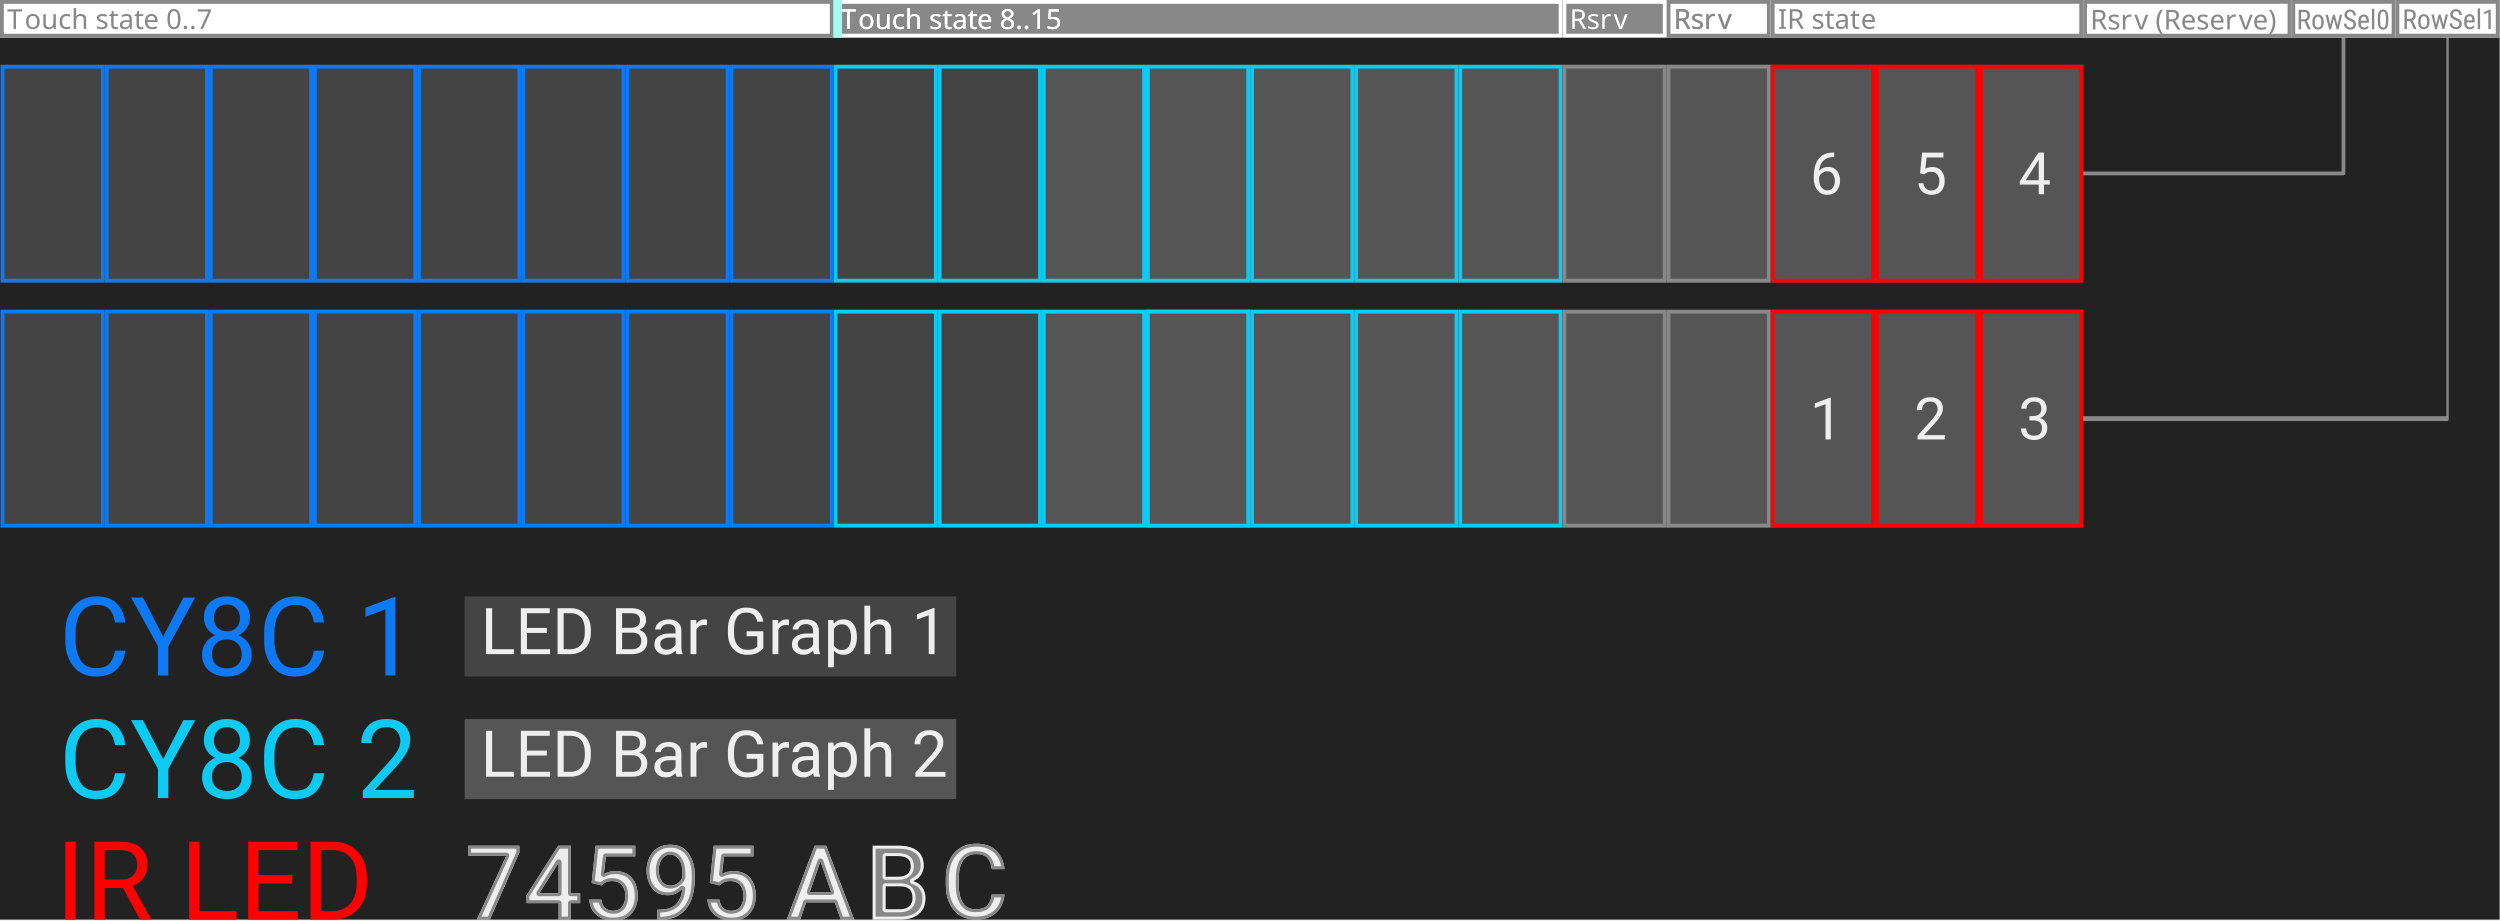
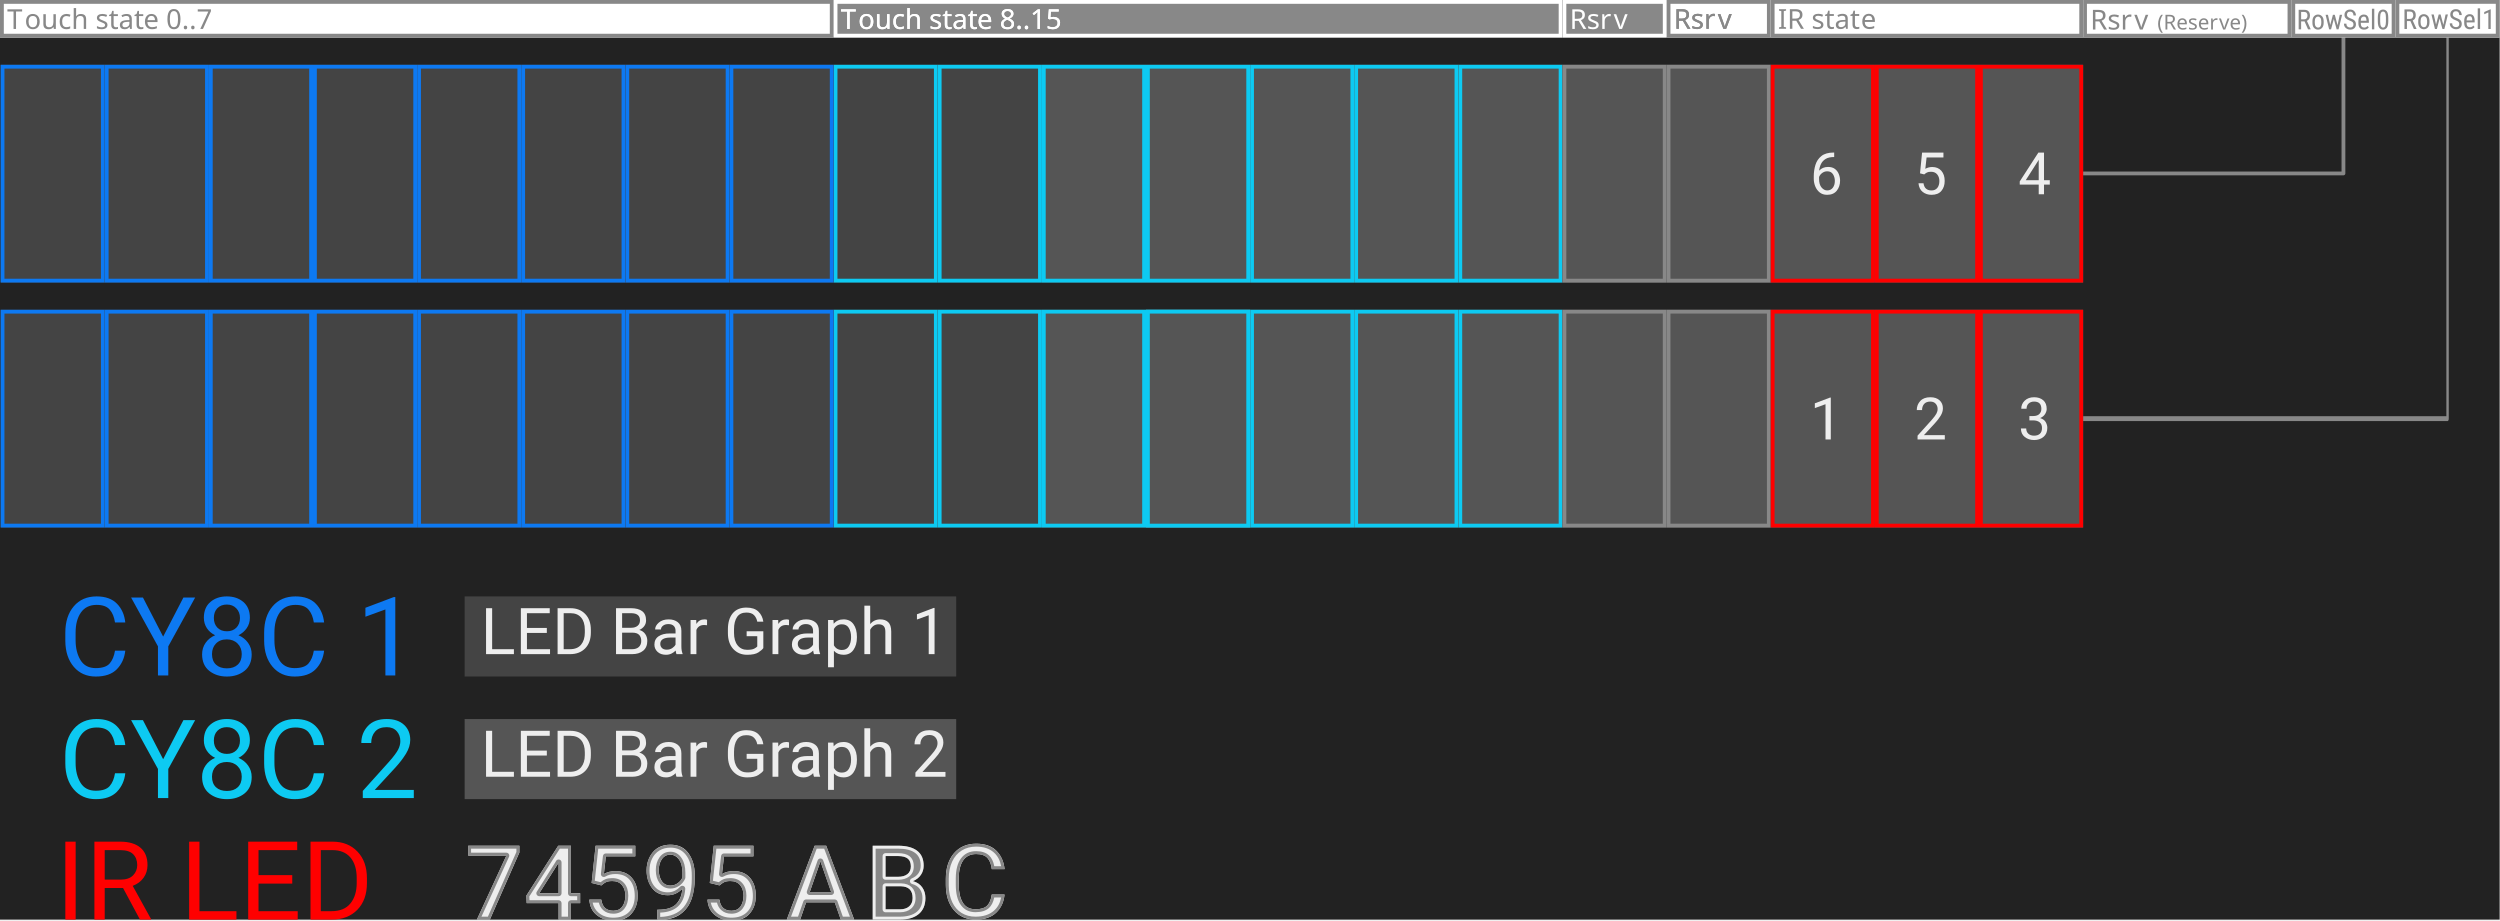
<svg xmlns="http://www.w3.org/2000/svg" width="100%" height="100%" viewBox="0 0 1967 724" version="1.1" xml:space="preserve" style="fill-rule:evenodd;clip-rule:evenodd;stroke-linecap:round;stroke-linejoin:round;stroke-miterlimit:1.5;">
  <g id="Artboard1" transform="matrix(5.463063,0,0,0.927623,0,0)">
    <rect x="0" y="0" width="360" height="780" style="fill:rgb(34,34,34);" />
    <clipPath id="_clip1">
      <rect x="0" y="0" width="360" height="780" />
    </clipPath>
    <g clip-path="url(#_clip1)">
      <g transform="matrix(0.183196,0,0,1.078896,-0,0)">
        <path d="M1842.324,29.543L1842.324,136.332L1637.677,136.332" style="fill:none;stroke:rgb(136,136,136);stroke-width:3px;" />
      </g>
      <g transform="matrix(0.256474,0,0,3.026634,-120.0061,-57.54273)">
        <path d="M1842.324,29.543L1842.324,136.332L1637.677,136.332" style="fill:none;stroke:rgb(136,136,136);stroke-width:1.35px;" />
      </g>
      <g transform="matrix(0.468631,0,0,5.771615,103.659,-476.0279)">
        <rect x="35" y="128" width="32" height="32" style="fill:rgb(68,68,68);" />
        <path d="M67,128L67,160L35,160L35,128L67,128ZM65.828,128.56L36.172,128.56L36.172,159.44L65.828,159.44L65.828,128.56Z" style="fill:rgb(13,202,242);" />
      </g>
      <g transform="matrix(0.468631,0,0,5.771615,253.6208,-476.0279)">
        <rect x="35" y="128" width="32" height="32" style="fill:rgb(85,85,85);" />
        <path d="M67,128L67,160L35,160L35,128L67,128ZM65.828,128.56L36.172,128.56L36.172,159.44L65.828,159.44L65.828,128.56Z" style="fill:rgb(255,0,0);" />
      </g>
      <g transform="matrix(0.468631,0,0,5.771615,103.659,-683.806)">
        <rect x="35" y="128" width="32" height="32" style="fill:rgb(68,68,68);" />
        <path d="M67,128L67,160L35,160L35,128L67,128ZM65.828,128.56L36.172,128.56L36.172,159.44L65.828,159.44L65.828,128.56Z" style="fill:rgb(13,202,242);" />
      </g>
      <g transform="matrix(0.468631,0,0,5.771615,253.6208,-683.806)">
        <rect x="35" y="128" width="32" height="32" style="fill:rgb(85,85,85);" />
        <path d="M67,128L67,160L35,160L35,128L67,128ZM65.828,128.56L36.172,128.56L36.172,159.44L65.828,159.44L65.828,128.56Z" style="fill:rgb(255,0,0);" />
      </g>
      <g transform="matrix(0.468631,0,0,5.771615,-16.31048,-476.0279)">
        <rect x="35" y="128" width="32" height="32" style="fill:rgb(68,68,68);" />
        <path d="M67,128L67,160L35,160L35,128L67,128ZM65.828,128.56L36.172,128.56L36.172,159.44L65.828,159.44L65.828,128.56Z" style="fill:rgb(13,121,242);" />
      </g>
      <g transform="matrix(0.468631,0,0,5.771615,133.6514,-476.0279)">
        <rect x="35" y="128" width="32" height="32" style="fill:rgb(85,85,85);" />
        <path d="M67,128L67,160L35,160L35,128L67,128ZM65.828,128.56L36.172,128.56L36.172,159.44L65.828,159.44L65.828,128.56Z" style="fill:rgb(13,202,242);" />
      </g>
      <g transform="matrix(0.468631,0,0,5.771615,-16.31048,-683.806)">
        <rect x="35" y="128" width="32" height="32" style="fill:rgb(68,68,68);" />
        <path d="M67,128L67,160L35,160L35,128L67,128ZM65.828,128.56L36.172,128.56L36.172,159.44L65.828,159.44L65.828,128.56Z" style="fill:rgb(13,121,242);" />
      </g>
      <g transform="matrix(0.468631,0,0,5.771615,133.6514,-683.806)">
        <rect x="35" y="128" width="32" height="32" style="fill:rgb(85,85,85);" />
        <path d="M67,128L67,160L35,160L35,128L67,128ZM65.828,128.56L36.172,128.56L36.172,159.44L65.828,159.44L65.828,128.56Z" style="fill:rgb(13,202,242);" />
      </g>
      <g transform="matrix(0.468631,0,0,5.771615,43.67426,-476.0279)">
        <rect x="35" y="128" width="32" height="32" style="fill:rgb(68,68,68);" />
        <path d="M67,128L67,160L35,160L35,128L67,128ZM65.828,128.56L36.172,128.56L36.172,159.44L65.828,159.44L65.828,128.56Z" style="fill:rgb(13,121,242);" />
      </g>
      <g transform="matrix(0.468631,0,0,5.771615,193.6361,-476.0279)">
        <rect x="35" y="128" width="32" height="32" style="fill:rgb(85,85,85);" />
        <path d="M67,128L67,160L35,160L35,128L67,128ZM65.828,128.56L36.172,128.56L36.172,159.44L65.828,159.44L65.828,128.56Z" style="fill:rgb(13,202,242);" />
      </g>
      <g transform="matrix(0.468631,0,0,5.771615,43.67426,-683.806)">
        <rect x="35" y="128" width="32" height="32" style="fill:rgb(68,68,68);" />
        <path d="M67,128L67,160L35,160L35,128L67,128ZM65.828,128.56L36.172,128.56L36.172,159.44L65.828,159.44L65.828,128.56Z" style="fill:rgb(13,121,242);" />
      </g>
      <g transform="matrix(0.468631,0,0,5.771615,193.6361,-683.806)">
        <rect x="35" y="128" width="32" height="32" style="fill:rgb(85,85,85);" />
        <path d="M67,128L67,160L35,160L35,128L67,128ZM65.828,128.56L36.172,128.56L36.172,159.44L65.828,159.44L65.828,128.56Z" style="fill:rgb(13,202,242);" />
      </g>
      <g transform="matrix(0.468631,0,0,5.771615,13.68189,-476.0279)">
        <rect x="35" y="128" width="32" height="32" style="fill:rgb(68,68,68);" />
        <path d="M67,128L67,160L35,160L35,128L67,128ZM65.828,128.56L36.172,128.56L36.172,159.44L65.828,159.44L65.828,128.56Z" style="fill:rgb(13,121,242);" />
      </g>
      <g transform="matrix(0.468631,0,0,5.771615,163.6437,-476.0279)">
        <rect x="35" y="128" width="32" height="32" style="fill:rgb(85,85,85);" />
        <path d="M67,128L67,160L35,160L35,128L67,128ZM65.828,128.56L36.172,128.56L36.172,159.44L65.828,159.44L65.828,128.56Z" style="fill:rgb(13,202,242);" />
      </g>
      <g transform="matrix(0.468631,0,0,5.771615,13.68189,-683.806)">
        <rect x="35" y="128" width="32" height="32" style="fill:rgb(68,68,68);" />
        <path d="M67,128L67,160L35,160L35,128L67,128ZM65.828,128.56L36.172,128.56L36.172,159.44L65.828,159.44L65.828,128.56Z" style="fill:rgb(13,121,242);" />
      </g>
      <g transform="matrix(0.468631,0,0,5.771615,163.6437,-683.806)">
        <rect x="35" y="128" width="32" height="32" style="fill:rgb(85,85,85);" />
        <path d="M67,128L67,160L35,160L35,128L67,128ZM65.828,128.56L36.172,128.56L36.172,159.44L65.828,159.44L65.828,128.56Z" style="fill:rgb(13,202,242);" />
      </g>
      <g transform="matrix(0.468631,0,0,5.771615,73.66662,-476.0279)">
        <rect x="35" y="128" width="32" height="32" style="fill:rgb(68,68,68);" />
        <path d="M67,128L67,160L35,160L35,128L67,128ZM65.828,128.56L36.172,128.56L36.172,159.44L65.828,159.44L65.828,128.56Z" style="fill:rgb(13,121,242);" />
      </g>
      <g transform="matrix(0.468631,0,0,5.771615,223.6285,-476.0279)">
        <rect x="35" y="128" width="32" height="32" style="fill:rgb(85,85,85);" />
        <path d="M67,128L67,160L35,160L35,128L67,128ZM65.828,128.56L36.172,128.56L36.172,159.44L65.828,159.44L65.828,128.56Z" style="fill:rgb(136,136,136);" />
      </g>
      <g transform="matrix(0.468631,0,0,5.771615,73.66662,-683.806)">
        <rect x="35" y="128" width="32" height="32" style="fill:rgb(68,68,68);" />
        <path d="M67,128L67,160L35,160L35,128L67,128ZM65.828,128.56L36.172,128.56L36.172,159.44L65.828,159.44L65.828,128.56Z" style="fill:rgb(13,121,242);" />
      </g>
      <g transform="matrix(0.468631,0,0,5.771615,223.6285,-683.806)">
        <rect x="35" y="128" width="32" height="32" style="fill:rgb(85,85,85);" />
        <path d="M67,128L67,160L35,160L35,128L67,128ZM65.828,128.56L36.172,128.56L36.172,159.44L65.828,159.44L65.828,128.56Z" style="fill:rgb(136,136,136);" />
      </g>
      <g transform="matrix(0.468631,0,0,5.771615,118.6552,-476.0279)">
        <rect x="35" y="128" width="32" height="32" style="fill:rgb(68,68,68);" />
        <path d="M67,128L67,160L35,160L35,128L67,128ZM65.828,128.56L36.172,128.56L36.172,159.44L65.828,159.44L65.828,128.56Z" style="fill:rgb(13,202,242);" />
      </g>
      <g transform="matrix(0.468631,0,0,5.771615,268.617,-476.0279)">
        <rect x="35" y="128" width="32" height="32" style="fill:rgb(85,85,85);" />
        <path d="M67,128L67,160L35,160L35,128L67,128ZM65.828,128.56L36.172,128.56L36.172,159.44L65.828,159.44L65.828,128.56Z" style="fill:rgb(255,0,0);" />
      </g>
      <g transform="matrix(0.468631,0,0,5.771615,118.6552,-683.806)">
        <rect x="35" y="128" width="32" height="32" style="fill:rgb(68,68,68);" />
        <path d="M67,128L67,160L35,160L35,128L67,128ZM65.828,128.56L36.172,128.56L36.172,159.44L65.828,159.44L65.828,128.56Z" style="fill:rgb(13,202,242);" />
      </g>
      <g transform="matrix(0.468631,0,0,5.771615,268.617,-683.806)">
        <rect x="35" y="128" width="32" height="32" style="fill:rgb(85,85,85);" />
        <path d="M67,128L67,160L35,160L35,128L67,128ZM65.828,128.56L36.172,128.56L36.172,159.44L65.828,159.44L65.828,128.56Z" style="fill:rgb(255,0,0);" />
      </g>
      <g transform="matrix(0.468631,0,0,5.771615,-1.314294,-476.0279)">
        <rect x="35" y="128" width="32" height="32" style="fill:rgb(68,68,68);" />
        <path d="M67,128L67,160L35,160L35,128L67,128ZM65.828,128.56L36.172,128.56L36.172,159.44L65.828,159.44L65.828,128.56Z" style="fill:rgb(13,121,242);" />
      </g>
      <g transform="matrix(0.468631,0,0,5.771615,148.6475,-476.0279)">
        <rect x="35" y="128" width="32" height="32" style="fill:rgb(85,85,85);" />
        <path d="M67,128L67,160L35,160L35,128L67,128ZM65.828,128.56L36.172,128.56L36.172,159.44L65.828,159.44L65.828,128.56Z" style="fill:rgb(13,202,242);" />
      </g>
      <g transform="matrix(0.468631,0,0,5.771615,-1.314294,-683.806)">
        <rect x="35" y="128" width="32" height="32" style="fill:rgb(68,68,68);" />
        <path d="M67,128L67,160L35,160L35,128L67,128ZM65.828,128.56L36.172,128.56L36.172,159.44L65.828,159.44L65.828,128.56Z" style="fill:rgb(13,121,242);" />
      </g>
      <g transform="matrix(0.468631,0,0,5.771615,148.6475,-683.806)">
        <rect x="35" y="128" width="32" height="32" style="fill:rgb(85,85,85);" />
        <path d="M67,128L67,160L35,160L35,128L67,128ZM65.828,128.56L36.172,128.56L36.172,159.44L65.828,159.44L65.828,128.56Z" style="fill:rgb(13,202,242);" />
      </g>
      <g transform="matrix(0.468631,0,0,5.771615,58.67044,-476.0279)">
        <rect x="35" y="128" width="32" height="32" style="fill:rgb(68,68,68);" />
        <path d="M67,128L67,160L35,160L35,128L67,128ZM65.828,128.56L36.172,128.56L36.172,159.44L65.828,159.44L65.828,128.56Z" style="fill:rgb(13,121,242);" />
      </g>
      <g transform="matrix(0.468631,0,0,5.771615,208.6323,-476.0279)">
        <rect x="35" y="128" width="32" height="32" style="fill:rgb(85,85,85);" />
        <path d="M67,128L67,160L35,160L35,128L67,128ZM65.828,128.56L36.172,128.56L36.172,159.44L65.828,159.44L65.828,128.56Z" style="fill:rgb(136,136,136);" />
      </g>
      <g transform="matrix(0.468631,0,0,5.771615,148.6475,-476.0279)">
        <rect x="35" y="128" width="32" height="32" style="fill:rgb(85,85,85);" />
        <path d="M67,128L67,160L35,160L35,128L67,128ZM65.828,128.56L36.172,128.56L36.172,159.44L65.828,159.44L65.828,128.56Z" style="fill:rgb(13,202,242);" />
      </g>
      <g transform="matrix(0.468631,0,0,5.771615,58.67044,-683.806)">
        <rect x="35" y="128" width="32" height="32" style="fill:rgb(68,68,68);" />
        <path d="M67,128L67,160L35,160L35,128L67,128ZM65.828,128.56L36.172,128.56L36.172,159.44L65.828,159.44L65.828,128.56Z" style="fill:rgb(13,121,242);" />
      </g>
      <g transform="matrix(0.468631,0,0,5.771615,208.6323,-683.806)">
        <rect x="35" y="128" width="32" height="32" style="fill:rgb(85,85,85);" />
        <path d="M67,128L67,160L35,160L35,128L67,128ZM65.828,128.56L36.172,128.56L36.172,159.44L65.828,159.44L65.828,128.56Z" style="fill:rgb(136,136,136);" />
      </g>
      <g transform="matrix(0.468631,0,0,5.771615,28.67807,-476.0279)">
        <rect x="35" y="128" width="32" height="32" style="fill:rgb(68,68,68);" />
        <path d="M67,128L67,160L35,160L35,128L67,128ZM65.828,128.56L36.172,128.56L36.172,159.44L65.828,159.44L65.828,128.56Z" style="fill:rgb(13,121,242);" />
      </g>
      <g transform="matrix(0.468631,0,0,5.771615,178.6399,-476.0279)">
        <rect x="35" y="128" width="32" height="32" style="fill:rgb(85,85,85);" />
        <path d="M67,128L67,160L35,160L35,128L67,128ZM65.828,128.56L36.172,128.56L36.172,159.44L65.828,159.44L65.828,128.56Z" style="fill:rgb(13,202,242);" />
      </g>
      <g transform="matrix(0.468631,0,0,5.771615,28.67807,-683.806)">
        <rect x="35" y="128" width="32" height="32" style="fill:rgb(68,68,68);" />
        <path d="M67,128L67,160L35,160L35,128L67,128ZM65.828,128.56L36.172,128.56L36.172,159.44L65.828,159.44L65.828,128.56Z" style="fill:rgb(13,121,242);" />
      </g>
      <g transform="matrix(0.468631,0,0,5.771615,178.6399,-683.806)">
        <rect x="35" y="128" width="32" height="32" style="fill:rgb(85,85,85);" />
        <path d="M67,128L67,160L35,160L35,128L67,128ZM65.828,128.56L36.172,128.56L36.172,159.44L65.828,159.44L65.828,128.56Z" style="fill:rgb(13,202,242);" />
      </g>
      <g transform="matrix(0.468631,0,0,5.771615,88.66281,-476.0279)">
        <rect x="35" y="128" width="32" height="32" style="fill:rgb(68,68,68);" />
        <path d="M67,128L67,160L35,160L35,128L67,128ZM65.828,128.56L36.172,128.56L36.172,159.44L65.828,159.44L65.828,128.56Z" style="fill:rgb(13,121,242);" />
      </g>
      <g transform="matrix(0.468631,0,0,5.771615,238.6246,-476.0279)">
        <rect x="35" y="128" width="32" height="32" style="fill:rgb(85,85,85);" />
        <path d="M67,128L67,160L35,160L35,128L67,128ZM65.828,128.56L36.172,128.56L36.172,159.44L65.828,159.44L65.828,128.56Z" style="fill:rgb(255,0,0);" />
      </g>
      <g transform="matrix(0.468631,0,0,5.771615,88.66281,-683.806)">
        <rect x="35" y="128" width="32" height="32" style="fill:rgb(68,68,68);" />
        <path d="M67,128L67,160L35,160L35,128L67,128ZM65.828,128.56L36.172,128.56L36.172,159.44L65.828,159.44L65.828,128.56Z" style="fill:rgb(13,121,242);" />
      </g>
      <g transform="matrix(0.468631,0,0,5.771615,238.6246,-683.806)">
        <rect x="35" y="128" width="32" height="32" style="fill:rgb(85,85,85);" />
        <path d="M67,128L67,160L35,160L35,128L67,128ZM65.828,128.56L36.172,128.56L36.172,159.44L65.828,159.44L65.828,128.56Z" style="fill:rgb(255,0,0);" />
      </g>
      <g transform="matrix(0.234315,0,0,1.379956,131.4217,82.54874)">
        <g transform="matrix(36,0,0,36,571.829,210.2929)">
                </g>
        <text x="551.614px" y="210.293px" style="font-family:'Roboto-Regular', 'Roboto';font-size:36px;fill:rgb(238,238,238);">1</text>
      </g>
      <g transform="matrix(0.234315,0,0,1.379956,131.4217,-125.4477)">
        <g transform="matrix(36,0,0,36,571.829,210.2929)">
                </g>
        <text x="551.614px" y="210.293px" style="font-family:'Roboto-Regular', 'Roboto';font-size:36px;fill:rgb(238,238,238);">6</text>
      </g>
      <g transform="matrix(0.234315,0,0,1.379956,146.4179,82.54874)">
        <g transform="matrix(36,0,0,36,571.829,210.2929)">
                </g>
        <text x="551.614px" y="210.293px" style="font-family:'Roboto-Regular', 'Roboto';font-size:36px;fill:rgb(238,238,238);">2</text>
      </g>
      <g transform="matrix(0.234315,0,0,1.379956,146.4179,-125.4477)">
        <g transform="matrix(36,0,0,36,571.829,210.2929)">
                </g>
        <text x="551.614px" y="210.293px" style="font-family:'Roboto-Regular', 'Roboto';font-size:36px;fill:rgb(238,238,238);">5</text>
      </g>
      <g transform="matrix(0.234315,0,0,1.379956,161.4141,-125.4477)">
        <g transform="matrix(36,0,0,36,571.829,210.2929)">
                </g>
        <text x="551.614px" y="210.293px" style="font-family:'Roboto-Regular', 'Roboto';font-size:36px;fill:rgb(238,238,238);">4</text>
      </g>
      <g transform="matrix(0.234315,0,0,1.379956,161.4141,82.54874)">
        <g transform="matrix(36,0,0,36,571.829,210.2929)">
                </g>
        <text x="551.614px" y="210.293px" style="font-family:'Roboto-Regular', 'Roboto';font-size:36px;fill:rgb(238,238,238);">3</text>
      </g>
      <g transform="matrix(0.438612,0,0,2.583126,-9.597562,-143.7294)">
        <g transform="matrix(36,0,0,36,159.0505,277.4304)">
                </g>
        <text x="41.224px" y="277.43px" style="font-family:'Roboto-Regular', 'Roboto';font-size:36px;fill:rgb(13,121,242);">CY8C 1</text>
      </g>
      <g transform="matrix(0.1489,0,0,0.919466,-2.916626,-53.84473)">
        <rect x="469" y="608.758" width="475.45" height="73.878" style="fill:rgb(68,68,68);" />
      </g>
      <g transform="matrix(0.094489,0,0,0.556476,22.55653,174.9699)">
        <g transform="matrix(98.50371,0,0,98.50371,1205.891,682.6361)">
                </g>
        <text x="494px" y="682.636px" style="font-family:'Roboto-Regular', 'Roboto';font-size:98.504px;fill:rgb(238,238,238);">LED Bar Gr<tspan x="963.095px " y="682.636px ">a</tspan>ph 1</text>
      </g>
      <g transform="matrix(0.1489,0,0,0.919466,-2.916626,50.1553)">
        <rect x="469" y="608.758" width="475.45" height="73.878" style="fill:rgb(85,85,85);" />
      </g>
      <g transform="matrix(0.094489,0,0,0.556476,22.55653,278.9699)">
        <g transform="matrix(98.50371,0,0,98.50371,1205.891,682.6361)">
                </g>
        <text x="494px" y="682.636px" style="font-family:'Roboto-Regular', 'Roboto';font-size:98.504px;fill:rgb(238,238,238);">LED Bar Gr<tspan x="963.095px " y="682.636px ">a</tspan>ph 2</text>
      </g>
      <g transform="matrix(0.438612,0,0,2.583126,-9.597562,-39.72941)">
        <g transform="matrix(36,0,0,36,159.0505,277.4304)">
                </g>
        <text x="41.224px" y="277.43px" style="font-family:'Roboto-Regular', 'Roboto';font-size:36px;fill:rgb(13,202,242);">CY8C 2</text>
      </g>
      <g transform="matrix(0.438612,0,0,2.583126,-10.08329,63.36249)">
        <g transform="matrix(36,0,0,36,145.5329,277.4304)">
                </g>
        <text x="41.224px" y="277.43px" style="font-family:'Roboto-Regular', 'Roboto';font-size:36px;fill:rgb(255,0,0);">IR LED</text>
      </g>
      <g transform="matrix(1.45778,0,0,1.078896,-0,0)">
        <rect x="0" y="0" width="82.359" height="29.543" style="fill:white;" />
        <path d="M82.359,0L82.359,29.543L0,29.543L0,0L82.359,0ZM81.982,2.998L0.377,2.998L0.377,26.546L81.982,26.546L81.982,2.998Z" style="fill:rgb(136,136,136);" />
      </g>
      <g transform="matrix(1.274584,0,0,1.078896,120.0611,0)">
        <rect x="0" y="0" width="82.359" height="29.543" style="fill:rgb(136,136,136);" />
        <path d="M82.359,0L82.359,29.543L0,29.543L0,0L82.359,0ZM81.928,2.998L0.431,2.998L0.431,26.546L81.928,26.546L81.928,2.998Z" style="fill:white;" />
      </g>
      <g transform="matrix(0.182083,0,0,1.078896,240.0305,0)">
        <rect x="0" y="0" width="82.359" height="29.543" style="fill:white;" />
        <path d="M82.359,0L82.359,29.543L0,29.543L0,0L82.359,0ZM79.343,2.998L3.016,2.998L3.016,26.546L79.343,26.546L79.343,2.998Z" style="fill:rgb(136,136,136);" />
      </g>
      <g transform="matrix(0.182083,0,0,1.078896,225.0343,0)">
        <rect x="0" y="0" width="82.359" height="29.543" style="fill:rgb(136,136,136);" />
        <path d="M82.359,0L82.359,29.543L0,29.543L0,0L82.359,0ZM79.343,2.998L3.016,2.998L3.016,26.546L79.343,26.546L79.343,2.998Z" style="fill:white;" />
      </g>
      <g transform="matrix(0.364167,0,0,1.078896,300.0153,0)">
        <rect x="0" y="0" width="82.359" height="29.543" style="fill:white;" />
        <path d="M82.359,0L82.359,29.543L0,29.543L0,0L82.359,0ZM80.851,2.998L1.508,2.998L1.508,26.546L80.851,26.546L80.851,2.998Z" style="fill:rgb(136,136,136);" />
      </g>
      <g transform="matrix(0.182083,0,0,1.078896,330.0076,0)">
        <rect x="0" y="0" width="82.359" height="29.543" style="fill:white;" />
        <path d="M82.359,0L82.359,29.543L0,29.543L0,0L82.359,0ZM79.343,2.998L3.016,2.998L3.016,26.546L79.343,26.546L79.343,2.998Z" style="fill:rgb(136,136,136);" />
      </g>
      <g transform="matrix(0.54625,0,0,1.078896,255.0267,0)">
        <rect x="0" y="0" width="82.359" height="29.543" style="fill:white;" />
        <path d="M82.359,0L82.359,29.543L0,29.543L0,0L82.359,0ZM81.354,2.998L1.005,2.998L1.005,26.546L81.354,26.546L81.354,2.998Z" style="fill:rgb(136,136,136);" />
      </g>
      <g transform="matrix(0.182083,0,0,1.078896,345.0038,0)">
        <rect x="0" y="0" width="82.359" height="29.543" style="fill:white;" />
        <path d="M82.359,0L82.359,29.543L0,29.543L0,0L82.359,0ZM79.343,2.998L3.016,2.998L3.016,26.546L79.343,26.546L79.343,2.998Z" style="fill:rgb(136,136,136);" />
      </g>
      <g transform="matrix(0.183047,0,0,1.078024,0,0)">
        <g transform="matrix(81.76922,0,0,81.76922,672.729,723.5461)">
                </g>
        <text x="365.575px" y="723.546px" style="font-family:'Roboto-Medium', 'Roboto';font-weight:500;font-size:81.769px;fill:rgb(238,238,238);">74595 A</text>
        <path d="M408.616,670.803L385.379,723.546L375.198,723.546L398.395,673.199L368.33,673.199L368.33,665.413L408.616,665.413L408.616,670.803ZM406.308,670.318L406.308,667.721L370.638,667.721L370.638,670.891L398.395,670.891C399.182,670.891 399.914,671.292 400.338,671.955C400.763,672.617 400.82,673.45 400.491,674.165L378.802,721.238L383.874,721.238L406.308,670.318ZM449.221,702.824L456.448,702.824L456.448,710.61L449.221,710.61L449.221,723.546L439.519,723.546L439.519,710.61L414.405,710.61L414.126,704.701L439.2,665.413L449.221,665.413L449.221,702.824ZM446.913,702.824L446.913,667.721L440.464,667.721L416.466,705.324L416.606,708.302L439.519,708.302C440.794,708.302 441.827,709.335 441.827,710.61L441.827,721.238L446.913,721.238L446.913,710.61C446.913,709.335 447.947,708.302 449.221,708.302L454.14,708.302L454.14,705.132L449.221,705.132C447.947,705.132 446.913,704.099 446.913,702.824ZM422.355,701.594L436.817,678.645L437.508,677.418C438.022,676.503 439.089,676.051 440.104,676.317C441.119,676.583 441.827,677.5 441.827,678.549L441.827,702.824C441.827,704.099 440.794,705.132 439.519,705.132L424.307,705.132C423.467,705.132 422.693,704.675 422.287,703.939C421.881,703.203 421.907,702.305 422.355,701.594ZM424.307,702.824L439.519,702.824L439.519,678.549L438.8,679.827L424.307,702.824ZM465.471,694.719L468.625,665.413L499.848,665.413L499.848,673.798L476.69,673.798L475.093,687.692C477.782,686.148 480.816,685.377 484.197,685.377C489.733,685.377 494.038,687.147 497.113,690.687C500.187,694.227 501.724,698.991 501.724,704.98C501.724,710.889 500.021,715.594 496.614,719.094C493.207,722.595 488.535,724.345 482.6,724.345C477.276,724.345 472.864,722.834 469.364,719.813C465.864,716.792 463.967,712.806 463.674,707.855L473.057,707.855C473.43,710.677 474.441,712.839 476.092,714.343C477.742,715.847 479.898,716.599 482.56,716.599C485.541,716.599 487.863,715.534 489.527,713.405C491.19,711.275 492.022,708.374 492.022,704.701C492.022,701.161 491.104,698.359 489.267,696.296C487.431,694.234 484.902,693.202 481.681,693.202C479.925,693.202 478.434,693.435 477.21,693.901C475.985,694.367 474.654,695.278 473.217,696.636L465.471,694.719ZM467.981,692.963L472.589,694.103C473.937,692.968 475.211,692.192 476.389,691.744C477.839,691.192 479.601,690.894 481.681,690.894C485.644,690.894 488.731,692.224 490.991,694.762C493.168,697.207 494.33,700.504 494.33,704.701C494.33,708.983 493.285,712.343 491.345,714.826C489.243,717.517 486.328,718.907 482.56,718.907C479.25,718.907 476.589,717.918 474.537,716.049C472.934,714.587 471.784,712.635 471.152,710.163L466.289,710.163C466.926,713.333 468.445,715.972 470.872,718.066C473.97,720.74 477.888,722.037 482.6,722.037C487.824,722.037 491.961,720.566 494.96,717.485C497.973,714.389 499.417,710.206 499.417,704.98C499.417,699.635 498.115,695.36 495.37,692.2C492.717,689.145 488.975,687.684 484.197,687.684C481.244,687.684 478.591,688.345 476.243,689.693C475.487,690.127 474.552,690.099 473.825,689.62C473.097,689.141 472.701,688.294 472.801,687.429L474.398,673.534C474.532,672.369 475.518,671.49 476.69,671.49L497.54,671.49L497.54,667.721L470.698,667.721L467.981,692.963ZM536.86,699.231C533.612,702.665 529.819,704.381 525.481,704.381C520.37,704.381 516.297,702.591 513.263,699.011C510.229,695.431 508.711,690.727 508.711,684.897C508.711,681.064 509.483,677.591 511.027,674.477C512.571,671.362 514.767,668.94 517.615,667.21C520.463,665.48 523.764,664.615 527.517,664.615C533.373,664.615 538.017,666.797 541.451,671.163C544.885,675.528 546.602,681.371 546.602,688.69L546.602,691.405C546.602,701.893 544.233,709.891 539.495,715.401C534.757,720.911 527.69,723.706 518.294,723.786L517.136,723.786L517.136,715.76L518.533,715.76C524.256,715.681 528.648,714.303 531.709,711.628C534.77,708.953 536.487,704.821 536.86,699.231ZM519.444,718.046L519.444,721.453C527.478,721.174 533.601,718.715 537.745,713.897C542.18,708.739 544.294,701.222 544.294,691.405L544.294,688.69C544.294,681.975 542.787,676.594 539.637,672.589C536.653,668.796 532.606,666.923 527.517,666.923C524.22,666.923 521.315,667.662 518.813,669.182C516.338,670.686 514.436,672.796 513.095,675.502C511.703,678.309 511.019,681.442 511.019,684.897C511.019,690.102 512.314,694.323 515.023,697.519C517.617,700.579 521.113,702.074 525.481,702.074C529.185,702.074 532.41,700.577 535.183,697.645C535.852,696.938 536.892,696.727 537.784,697.116C538.675,697.506 539.227,698.413 539.162,699.384C538.74,705.709 536.691,710.339 533.228,713.366C529.973,716.21 525.395,717.825 519.444,718.046ZM527.517,699.103C523.953,699.103 521.101,697.678 518.963,694.826C517.02,692.235 515.986,688.844 515.986,684.618C515.986,680.555 516.995,677.205 518.919,674.542C521.047,671.597 523.902,670.133 527.477,670.133C531.041,670.133 533.978,671.737 536.218,675.064C538.197,678.002 539.247,681.868 539.247,686.694L539.247,690.487C539.247,690.828 539.171,691.165 539.025,691.474C537.903,693.848 536.306,695.701 534.253,697.048C532.156,698.424 529.909,699.103 527.517,699.103ZM527.517,696.795C529.46,696.795 531.283,696.236 532.987,695.119C534.69,694.001 536.008,692.457 536.939,690.487L536.939,686.694C536.939,682.409 536.061,678.962 534.304,676.353C532.547,673.745 530.272,672.44 527.477,672.44C524.682,672.44 522.453,673.592 520.789,675.894C519.126,678.196 518.294,681.104 518.294,684.618C518.294,688.265 519.132,691.206 520.809,693.442C522.486,695.678 524.722,696.795 527.517,696.795ZM558.42,694.719L561.574,665.413L592.796,665.413L592.796,673.798L569.639,673.798L568.042,687.692C570.73,686.148 573.765,685.377 577.145,685.377C582.682,685.377 586.987,687.147 590.061,690.687C593.136,694.227 594.673,698.991 594.673,704.98C594.673,710.889 592.969,715.594 589.562,719.094C586.155,722.595 581.484,724.345 575.548,724.345C570.225,724.345 565.813,722.834 562.313,719.813C558.812,716.792 556.916,712.806 556.623,707.855L566.006,707.855C566.378,710.677 567.39,712.839 569.04,714.343C570.69,715.847 572.846,716.599 575.508,716.599C578.489,716.599 580.812,715.534 582.475,713.405C584.139,711.275 584.971,708.374 584.971,704.701C584.971,701.161 584.052,698.359 582.216,696.296C580.379,694.234 577.851,693.202 574.63,693.202C572.873,693.202 571.383,693.435 570.158,693.901C568.934,694.367 567.603,695.278 566.165,696.636L558.42,694.719ZM560.93,692.963L565.537,694.103C566.886,692.968 568.16,692.192 569.338,691.744C570.788,691.192 572.549,690.894 574.63,690.894C578.593,690.894 581.68,692.224 583.939,694.762C586.117,697.207 587.278,700.504 587.278,704.701C587.278,708.983 586.233,712.343 584.294,714.826C582.191,717.517 579.276,718.907 575.508,718.907C572.199,718.907 569.537,717.918 567.486,716.049C565.882,714.587 564.733,712.635 564.101,710.163L559.237,710.163C559.874,713.333 561.394,715.972 563.82,718.066C566.918,720.74 570.837,722.037 575.548,722.037C580.773,722.037 584.91,720.566 587.909,717.485C590.922,714.389 592.365,710.206 592.365,704.98C592.365,699.635 591.063,695.36 588.319,692.2C585.666,689.145 581.923,687.684 577.145,687.684C574.193,687.684 571.539,688.345 569.191,689.693C568.436,690.127 567.501,690.099 566.774,689.62C566.046,689.141 565.65,688.294 565.749,687.429L567.346,673.534C567.48,672.369 568.467,671.49 569.639,671.49L590.489,671.49L590.489,667.721L563.647,667.721L560.93,692.963ZM656.758,710.011L634.24,710.011L629.529,723.546L619.028,723.546L640.988,665.413L650.051,665.413L672.05,723.546L661.51,723.546L656.758,710.011ZM658.936,709.247L663.145,721.238L668.71,721.238L648.457,667.721L642.583,667.721L622.367,721.238L627.888,721.238L632.061,709.252C632.383,708.325 633.258,707.703 634.24,707.703L656.758,707.703C657.738,707.703 658.611,708.322 658.936,709.247ZM634.896,701.105L643.321,676.99C643.644,676.063 644.518,675.443 645.499,675.443C646.48,675.443 647.354,676.063 647.678,676.99L656.102,701.105C656.349,701.811 656.238,702.592 655.805,703.202C655.373,703.812 654.671,704.174 653.924,704.174L637.075,704.174C636.327,704.174 635.626,703.812 635.193,703.202C634.76,702.592 634.65,701.811 634.896,701.105ZM637.075,701.866L653.924,701.866L645.499,677.751L637.075,701.866Z" style="fill:rgb(136,136,136);" />
      </g>
      <g transform="matrix(0.183047,0,0,1.078024,57.68701,0)">
        <g transform="matrix(81.76922,0,0,81.76922,417.1602,723.5461)">
                </g>
        <text x="365.575px" y="723.546px" style="font-family:'Roboto-Medium', 'Roboto';font-weight:500;font-size:81.769px;fill:rgb(136,136,136);">B</text>
        <path d="M371.484,723.546L371.484,665.413L391.408,665.413C397.982,665.413 402.986,666.731 406.42,669.366C409.854,672.001 411.571,675.927 411.571,681.144C411.571,683.806 410.852,686.202 409.415,688.331C407.977,690.46 405.874,692.111 403.106,693.282C406.247,694.134 408.676,695.737 410.393,698.093C412.11,700.449 412.968,703.277 412.968,706.577C412.968,712.034 411.218,716.226 407.718,719.154C404.217,722.082 399.207,723.546 392.685,723.546L371.484,723.546ZM373.792,721.238L392.685,721.238C398.552,721.238 403.088,720.018 406.237,717.384C409.236,714.876 410.66,711.253 410.66,706.577C410.66,703.809 409.968,701.428 408.528,699.452C407.112,697.51 405.092,696.212 402.502,695.509C401.552,695.252 400.87,694.42 400.804,693.438C400.737,692.456 401.301,691.54 402.207,691.157C404.522,690.177 406.3,688.821 407.502,687.04C408.681,685.294 409.263,683.327 409.263,681.144C409.263,676.755 407.904,673.414 405.015,671.197C401.909,668.813 397.356,667.721 391.408,667.721L373.792,667.721L373.792,721.238ZM379.278,689.888L379.278,673.558C379.278,672.284 380.311,671.251 381.586,671.251L391.408,671.251C395.525,671.251 398.526,672.135 400.473,673.656C402.604,675.319 403.817,677.961 403.817,681.703C403.817,685.099 402.605,687.697 400.301,689.55C398.177,691.259 395.256,692.196 391.488,692.196L381.586,692.196C380.311,692.196 379.278,691.163 379.278,689.888ZM381.586,689.888L391.488,689.888C394.628,689.888 397.084,689.176 398.854,687.752C400.624,686.328 401.509,684.312 401.509,681.703C401.509,678.829 400.691,676.752 399.054,675.475C397.417,674.197 394.868,673.558 391.408,673.558L381.586,673.558L381.586,689.888ZM381.586,695.007L393.644,695.007L393.693,695.007C397.502,695.089 400.318,696.194 402.223,698.098C404.143,700.019 405.214,702.819 405.214,706.577C405.214,710.123 404.019,712.865 401.757,714.857C399.6,716.756 396.635,717.789 392.805,717.789L381.586,717.789C380.311,717.789 379.278,716.756 379.278,715.481L379.278,697.315C379.278,696.04 380.311,695.007 381.586,695.007ZM381.586,697.315L381.586,715.481L392.805,715.481C395.973,715.481 398.448,714.696 400.231,713.125C402.015,711.555 402.907,709.372 402.907,706.577C402.907,700.535 399.819,697.448 393.644,697.315L381.586,697.315Z" style="fill:rgb(238,238,238);" />
      </g>
      <g transform="matrix(0.183047,0,0,1.078024,68.55626,-0.860832)">
        <g transform="matrix(81.76922,0,0,81.76922,418.9569,723.5461)">
                </g>
        <text x="365.575px" y="723.546px" style="font-family:'Roboto-Medium', 'Roboto';font-weight:500;font-size:81.769px;fill:rgb(238,238,238);">C</text>
        <path d="M415.843,704.621C415.257,710.823 412.968,715.661 408.975,719.134C404.983,722.608 399.672,724.345 393.045,724.345C388.413,724.345 384.334,723.247 380.807,721.051C377.28,718.855 374.559,715.734 372.642,711.688C370.726,707.642 369.728,702.944 369.648,697.594L369.648,692.164C369.648,686.681 370.619,681.85 372.562,677.671C374.506,673.492 377.294,670.271 380.927,668.009C384.56,665.746 388.759,664.615 393.524,664.615C399.939,664.615 405.102,666.358 409.015,669.845C412.928,673.332 415.204,678.256 415.843,684.618L405.781,684.618C405.302,680.439 404.084,677.425 402.128,675.575C400.172,673.725 397.304,672.8 393.524,672.8C389.132,672.8 385.758,674.403 383.402,677.611C381.047,680.818 379.842,685.523 379.789,691.725L379.789,696.875C379.789,703.157 380.914,707.948 383.163,711.249C385.412,714.549 388.706,716.2 393.045,716.2C397.011,716.2 399.992,715.308 401.988,713.525C403.985,711.741 405.249,708.773 405.781,704.621L415.843,704.621ZM413.189,706.929L407.74,706.929C406.972,710.717 405.517,713.467 403.526,715.246C401.178,717.343 397.708,718.507 393.045,718.507C387.859,718.507 383.944,716.493 381.256,712.548C378.8,708.944 377.481,703.734 377.481,696.875L377.481,691.725L377.482,691.705C377.54,684.901 378.958,679.764 381.543,676.245C384.336,672.441 388.315,670.492 393.524,670.492C398.016,670.492 401.389,671.699 403.713,673.898C405.653,675.732 407.052,678.516 407.767,682.31L413.183,682.31C412.329,677.808 410.452,674.216 407.48,671.568C403.96,668.431 399.295,666.923 393.524,666.923C389.223,666.923 385.427,667.925 382.147,669.967C378.888,671.997 376.398,674.895 374.655,678.644C372.843,682.541 371.956,687.05 371.956,692.164L371.956,697.59C372.033,702.564 372.945,706.937 374.728,710.7C376.444,714.322 378.87,717.126 382.027,719.092C385.201,721.068 388.877,722.037 393.045,722.037C399.034,722.037 403.853,720.532 407.461,717.393C410.467,714.778 412.356,711.28 413.189,706.929Z" style="fill:rgb(136,136,136);" />
      </g>
      <g transform="matrix(0.183196,0,0,1.078896,-2.119193,0.44073)">
        <g transform="matrix(21.61657,0,0,21.61657,175.5061,22.36385)">
                </g>
        <text x="17.182px" y="22.364px" style="font-family:'RobotoSlab-Regular', 'Roboto Slab';font-size:21.617px;fill:rgb(136,136,136);">T<tspan x="30.861px " y="22.364px ">o</tspan>uch stat<tspan x="124.315px " y="22.364px ">e</tspan> 0..7</text>
      </g>
      <g transform="matrix(0.183196,0,0,1.078896,117.9419,0.44073)">
        <g transform="matrix(21.61657,0,0,21.61657,183.5279,22.36385)">
                </g>
        <text x="17.182px" y="22.364px" style="font-family:'RobotoSlab-Regular', 'Roboto Slab';font-size:21.617px;fill:white;">T<tspan x="30.861px " y="22.364px ">o</tspan>uch stat<tspan x="124.315px " y="22.364px ">e</tspan> 8..15</text>
      </g>
-       <g transform="matrix(0.183196,0,0,1.078896,120.0611,0)">
-         <rect x="0" y="0" width="6.627" height="29.543" style="fill:rgb(158,255,239);" />
-       </g>
      <g transform="matrix(0.183196,0,0,1.078896,117.9419,0.44073)">
        <g transform="matrix(21.61657,0,0,21.61657,183.5279,22.36385)">
                </g>
        <text x="17.182px" y="22.364px" style="font-family:'RobotoSlab-Regular', 'Roboto Slab';font-size:21.617px;fill:white;">T<tspan x="30.861px " y="22.364px ">o</tspan>uch stat<tspan x="124.315px " y="22.364px ">e</tspan> 8..15</text>
      </g>
      <g transform="matrix(0.183196,0,0,1.078896,222.9152,0.44073)">
        <g transform="matrix(21.61657,0,0,21.61657,64.52063,22.36385)">
                </g>
        <text x="17.182px" y="22.364px" style="font-family:'RobotoSlab-Regular', 'Roboto Slab';font-size:21.617px;fill:white;">Rsr<tspan x="51.791px " y="22.364px ">v</tspan>
        </text>
      </g>
      <g transform="matrix(0.183196,0,0,1.078896,237.9113,0.309771)">
        <g transform="matrix(21.61657,0,0,21.61657,64.52063,22.36385)">
                </g>
        <text x="17.182px" y="22.364px" style="font-family:'RobotoSlab-Regular', 'Roboto Slab';font-size:21.617px;fill:rgb(136,136,136);">Rsr<tspan x="51.791px " y="22.364px ">v</tspan>
        </text>
      </g>
      <g transform="matrix(0.183196,0,0,1.078896,252.9075,0.309771)">
        <g transform="matrix(21.61657,0,0,21.61657,93.51512,22.36385)">
                </g>
        <text x="17.182px" y="22.364px" style="font-family:'RobotoSlab-Regular', 'Roboto Slab';font-size:21.617px;fill:rgb(136,136,136);">IR stat<tspan x="82.337px " y="22.364px ">e</tspan>
        </text>
      </g>
      <g transform="matrix(0.183196,0,0,1.078896,237.9113,0.309771)">
        <g transform="matrix(21.61657,0,0,21.61657,64.52063,22.36385)">
                </g>
        <text x="17.182px" y="22.364px" style="font-family:'RobotoSlab-Regular', 'Roboto Slab';font-size:21.617px;fill:rgb(136,136,136);">Rsr<tspan x="51.791px " y="22.364px ">v</tspan>
        </text>
      </g>
      <g transform="matrix(0.183196,0,0,1.078896,297.8961,0.907626)">
-         <g transform="matrix(21.61657,0,0,21.61657,164.4445,22.36385)">
-                 </g>
-         <text x="17.182px" y="22.364px" style="font-family:'RobotoSlab-Regular', 'Roboto Slab';font-size:21.617px;fill:rgb(136,136,136);">Rsr<tspan x="51.791px " y="22.364px ">v</tspan> (Reser<tspan x="133.898px 146.364px " y="22.364px 22.364px ">ve</tspan>)</text>
+         <text x="17.182px" y="22.364px" style="font-family:'RobotoSlab-Regular', 'Roboto Slab';font-size:21.617px;fill:rgb(136,136,136);">Rsr<tspan x="51.791px " y="22.364px ">v</tspan>
+         </text>
+         <g transform="matrix(16.1869,0,0,16.1869,141.8252,22.36385)">
+                 </g>
+         <text x="69.893px" y="22.364px" style="font-family:'RobotoSlab-Medium', 'Roboto Slab';font-weight:500;font-size:16.187px;fill:rgb(136,136,136);">(Reser<tspan x="118.383px 127.93px " y="22.364px 22.364px ">ve</tspan>)</text>
      </g>
      <g transform="matrix(0.183196,0,0,1.078896,327.603,0.770974)">
        <g transform="matrix(21.61657,0,0,21.61657,90.4964,22.36385)">
                </g>
        <text x="17.182px" y="22.364px" style="font-family:'RobotoCondensed-Regular', 'Roboto Condensed';font-size:21.617px;fill:rgb(136,136,136);">RowSel0</text>
      </g>
      <g transform="matrix(0.183196,0,0,1.078896,342.8419,0.452118)">
        <g transform="matrix(21.61657,0,0,21.61657,90.4964,22.36385)">
                </g>
        <text x="17.182px" y="22.364px" style="font-family:'RobotoCondensed-Regular', 'Roboto Condensed';font-size:21.617px;fill:rgb(136,136,136);">RowSel1</text>
      </g>
    </g>
  </g>
</svg>
